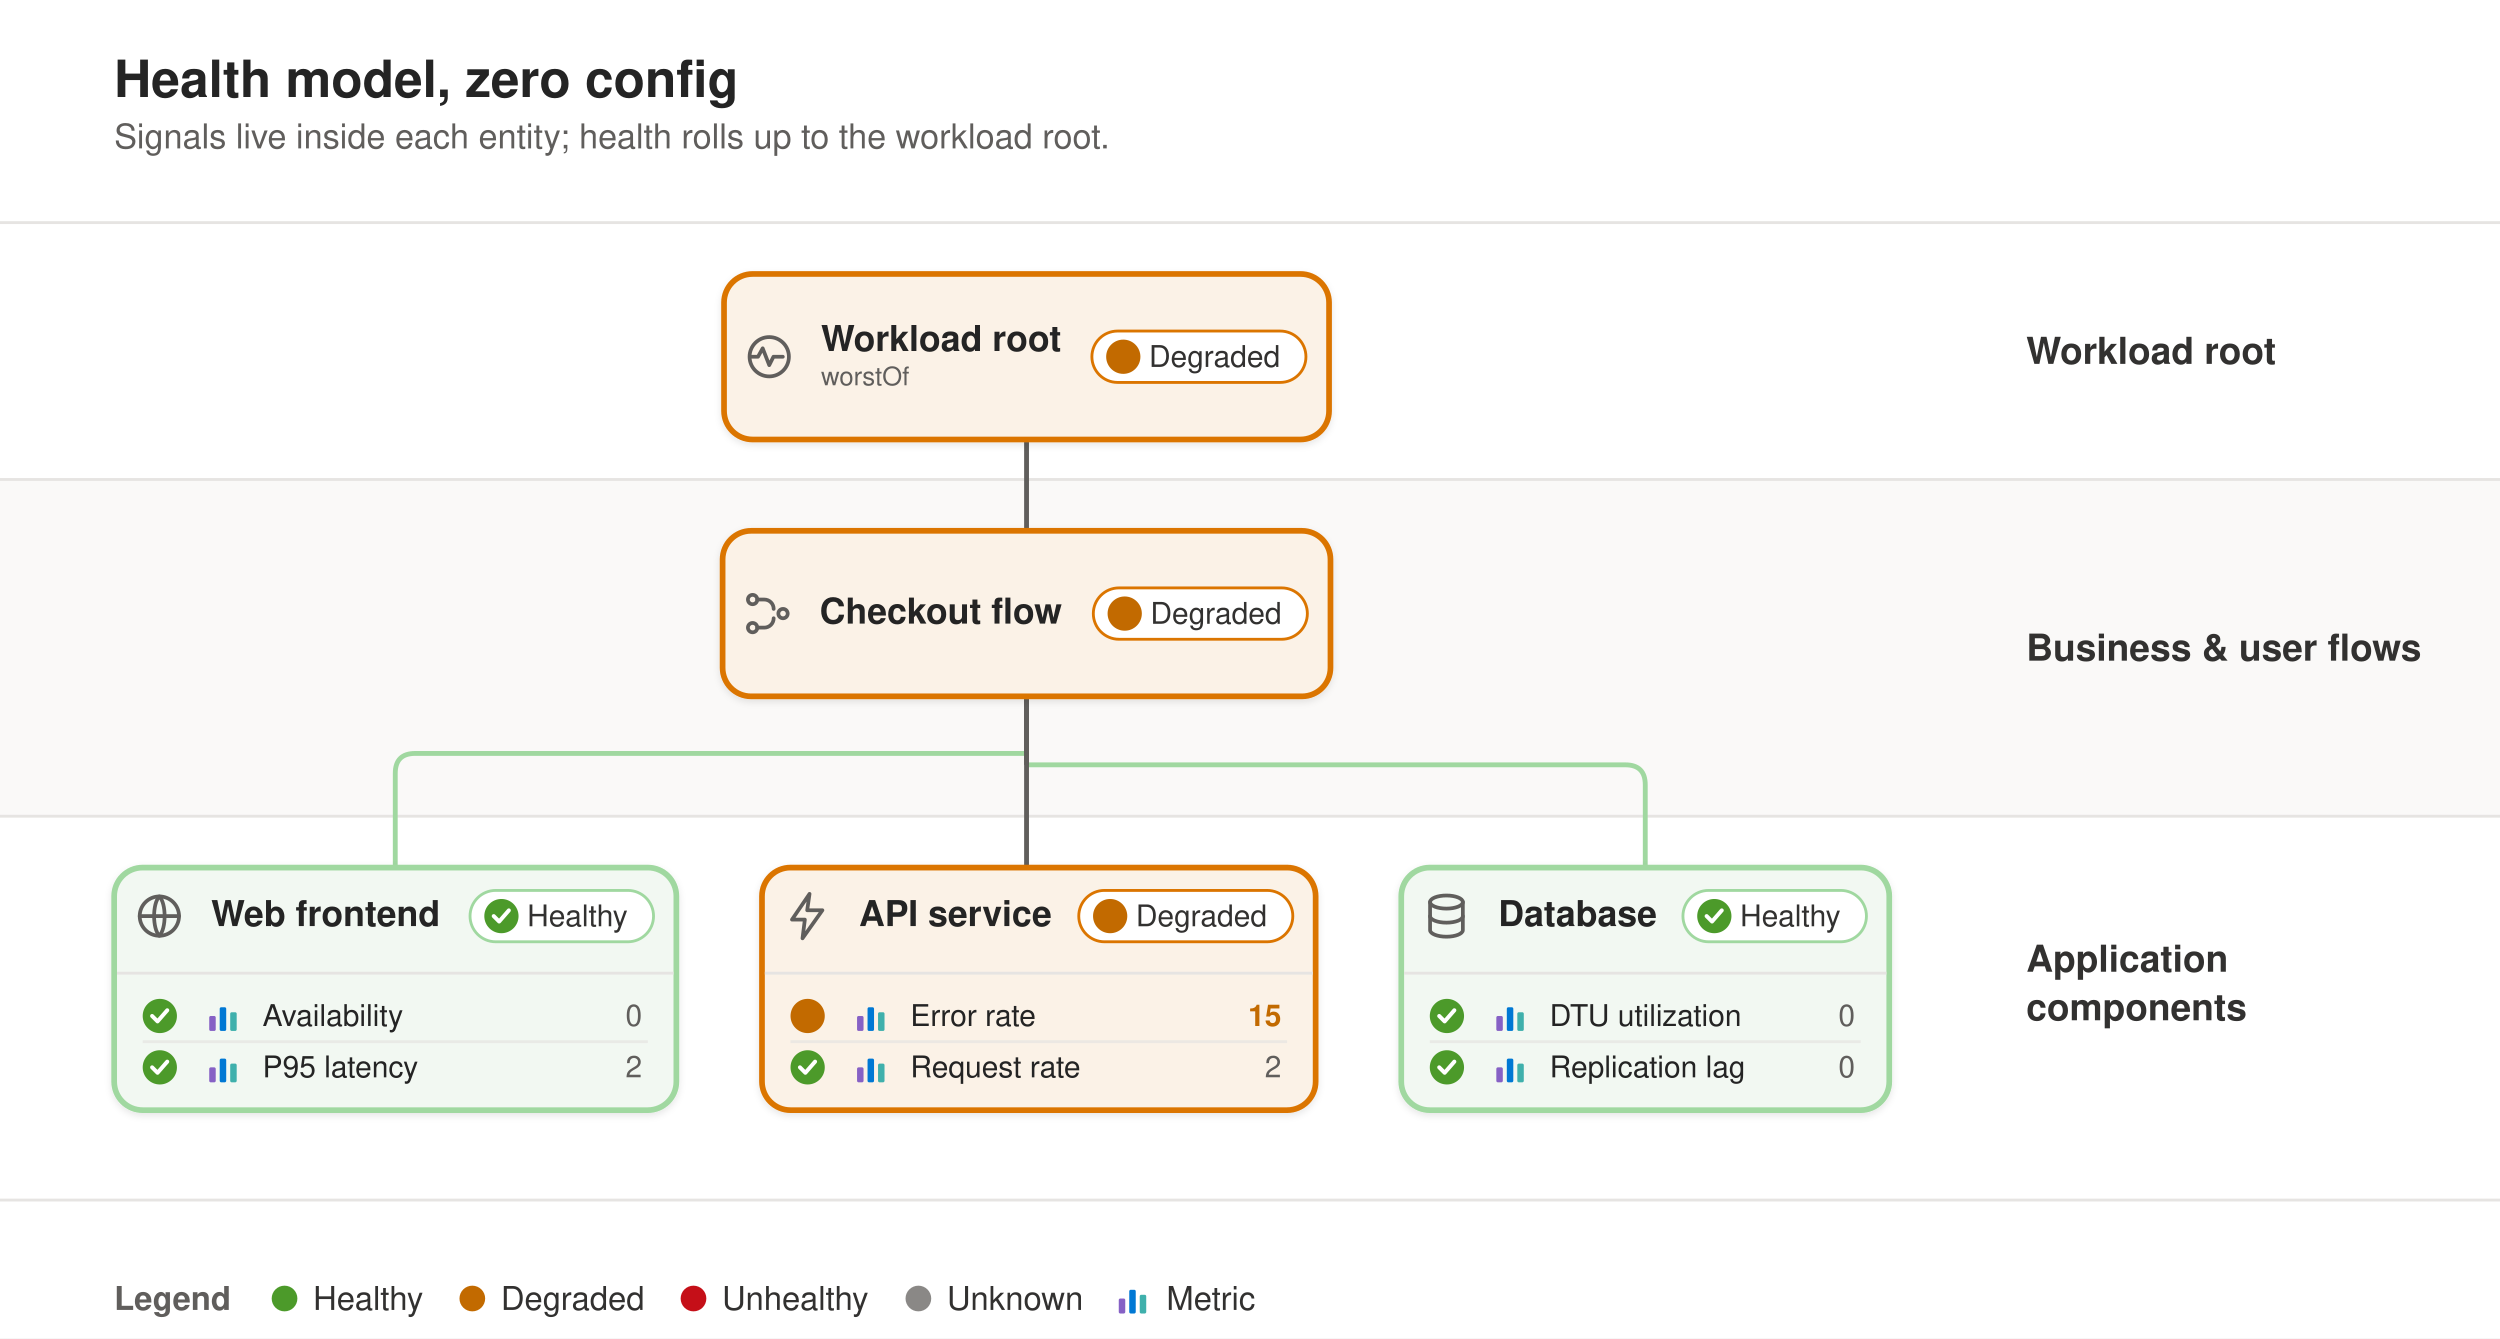
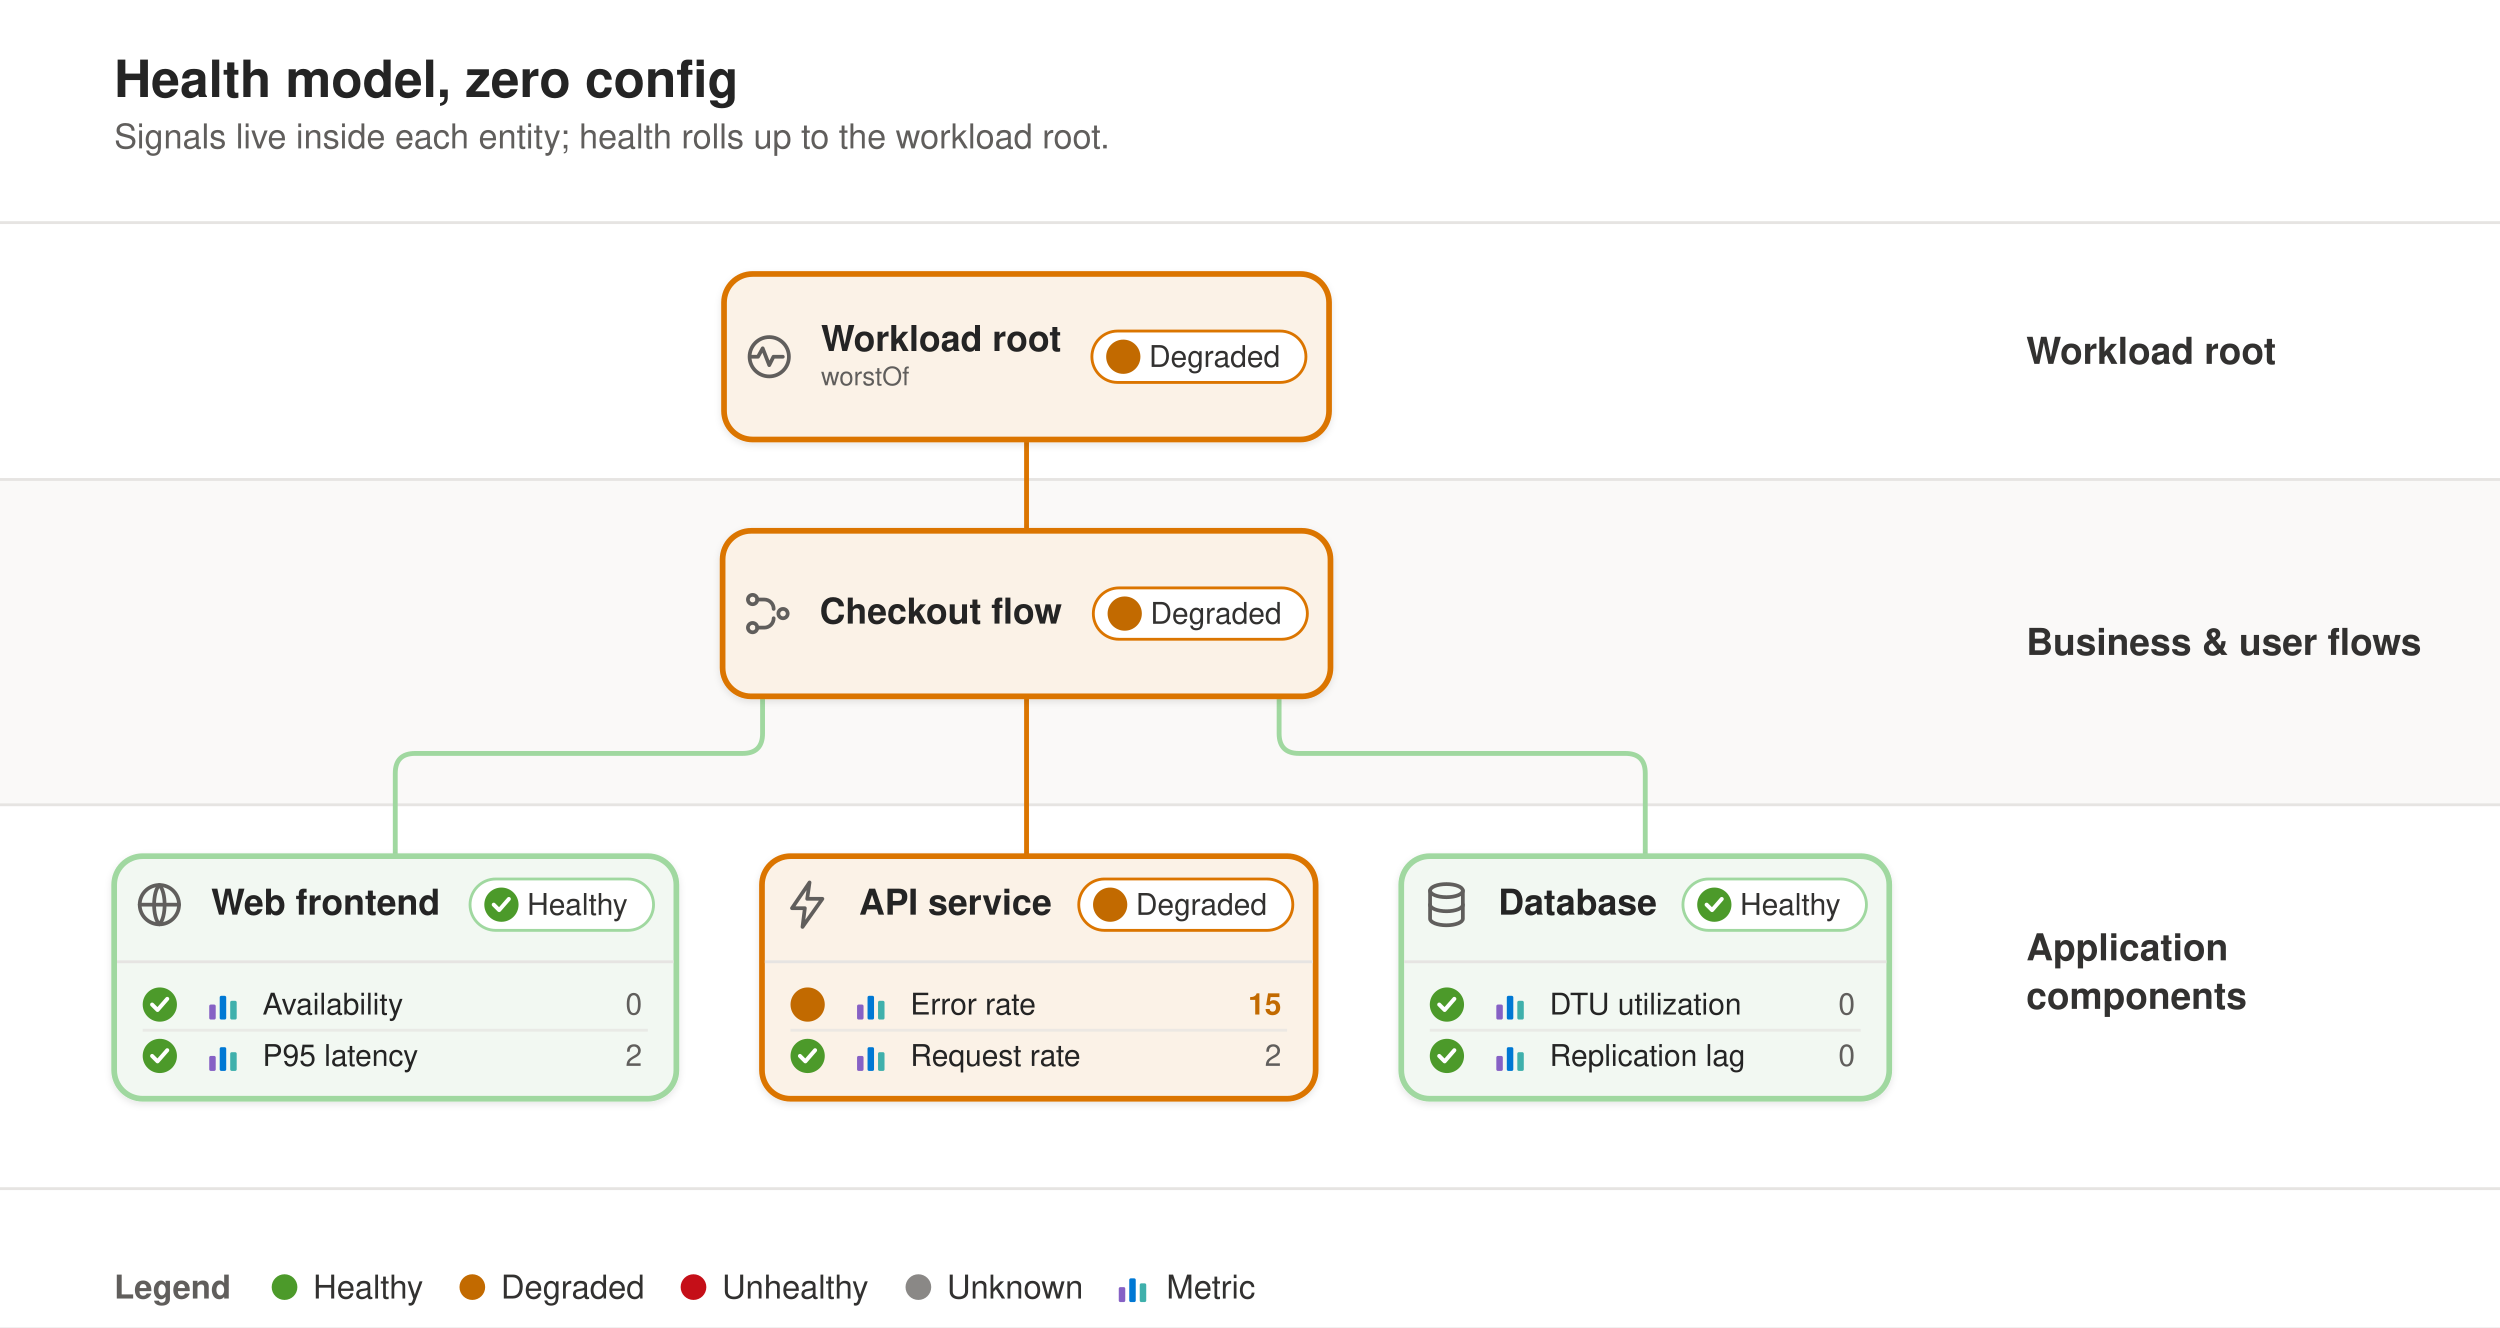
- <svg xmlns="http://www.w3.org/2000/svg" width="876" height="469" viewBox="0 0 876 469" font-family="Segoe UI, -apple-system, BlinkMacSystemFont, Helvetica, Arial, sans-serif">
+ <svg xmlns="http://www.w3.org/2000/svg" width="876" height="465" viewBox="0 0 876 465" font-family="Segoe UI, -apple-system, BlinkMacSystemFont, Helvetica, Arial, sans-serif">
  <defs>
    <filter id="cs" x="-20%" y="-20%" width="140%" height="140%">
      <feDropShadow dx="0" dy="1" stdDeviation="1.3" flood-color="#000" flood-opacity="0.1" />
    </filter>
  </defs>
-   <rect width="876" height="469" fill="#ffffff" />
+   <rect width="876" height="465" fill="#ffffff" />
  <rect x="0" y="78.0" width="876" height="90.0" fill="#ffffff" />
  <line x1="0" y1="78.0" x2="876" y2="78.0" stroke="#e6e4e2" />
  <text x="710.0" y="127.5" font-size="13" font-weight="700" fill="#323130">Workload root</text>
-   <rect x="0" y="168.0" width="876" height="118.0" fill="#faf9f8" />
+   <rect x="0" y="168.0" width="876" height="114.0" fill="#faf9f8" />
  <line x1="0" y1="168.0" x2="876" y2="168.0" stroke="#e6e4e2" />
-   <text x="710.0" y="231.5" font-size="13" font-weight="700" fill="#323130">Business &amp; user flows</text>
-   <rect x="0" y="286.0" width="876" height="117.0" fill="#ffffff" />
-   <line x1="0" y1="286.0" x2="876" y2="286.0" stroke="#e6e4e2" />
-   <text x="710.0" y="340.5" font-size="13" font-weight="700" fill="#323130">Application</text>
-   <text x="710.0" y="357.5" font-size="13" font-weight="700" fill="#323130">components</text>
-   <line x1="0" y1="420.5" x2="876" y2="420.5" stroke="#e6e4e2" />
+   <text x="710.0" y="229.5" font-size="13" font-weight="700" fill="#323130">Business &amp; user flows</text>
+   <rect x="0" y="282.0" width="876" height="117.0" fill="#ffffff" />
+   <line x1="0" y1="282.0" x2="876" y2="282.0" stroke="#e6e4e2" />
+   <text x="710.0" y="336.5" font-size="13" font-weight="700" fill="#323130">Application</text>
+   <text x="710.0" y="353.5" font-size="13" font-weight="700" fill="#323130">components</text>
+   <line x1="0" y1="416.5" x2="876" y2="416.5" stroke="#e6e4e2" />
  <text x="40" y="34" font-size="18" font-weight="700" fill="#242424">Health model, zero config</text>
  <text x="40" y="52" font-size="12" fill="#605e5c">Signals live inside each entity; health rolls up to the workload root.</text>
-   <text x="40.0" y="459.0" font-size="11.5" font-weight="600" fill="#605e5c">Legend</text>
-   <circle cx="99.7" cy="455.0" r="4.5" fill="#4c9a2a" />
-   <text x="109.7" y="459.0" font-size="11.5" fill="#323130">Healthy</text>
-   <circle cx="165.5" cy="455.0" r="4.5" fill="#c26a00" />
-   <text x="175.5" y="459.0" font-size="11.5" fill="#323130">Degraded</text>
-   <circle cx="243.0" cy="455.0" r="4.5" fill="#c50f18" />
-   <text x="253.0" y="459.0" font-size="11.5" fill="#323130">Unhealthy</text>
-   <circle cx="321.8" cy="455.0" r="4.5" fill="#8a8886" />
-   <text x="331.8" y="459.0" font-size="11.5" fill="#323130">Unknown</text>
-   <g transform="translate(390.7,448.0) scale(0.875)">
+   <text x="40.0" y="455.0" font-size="11.5" font-weight="600" fill="#605e5c">Legend</text>
+   <circle cx="99.7" cy="451.0" r="4.5" fill="#4c9a2a" />
+   <text x="109.7" y="455.0" font-size="11.5" fill="#323130">Healthy</text>
+   <circle cx="165.5" cy="451.0" r="4.5" fill="#c26a00" />
+   <text x="175.5" y="455.0" font-size="11.5" fill="#323130">Degraded</text>
+   <circle cx="243.0" cy="451.0" r="4.5" fill="#c50f18" />
+   <text x="253.0" y="455.0" font-size="11.5" fill="#323130">Unhealthy</text>
+   <circle cx="321.8" cy="451.0" r="4.5" fill="#8a8886" />
+   <text x="331.8" y="455.0" font-size="11.5" fill="#323130">Unknown</text>
+   <g transform="translate(390.7,444.0) scale(0.875)">
    <rect x="1.5" y="8" width="2.6" height="6" rx="0.6" fill="#8661c5" />
    <rect x="5.7" y="4.5" width="2.6" height="9.5" rx="0.6" fill="#0078D4" />
    <rect x="9.9" y="6.5" width="2.6" height="7.5" rx="0.6" fill="#3fb0ac" />
  </g>
-   <text x="408.7" y="459.0" font-size="11.5" fill="#323130">Metric</text>
+   <text x="408.7" y="455.0" font-size="11.5" fill="#323130">Metric</text>
  <g transform="translate(40.0,0)">
    <g fill="none" stroke-linecap="butt" stroke-linejoin="round">
-       <path d="M98.5 304.0 L98.5 271.0 Q98.5 264.0 105.5 264.0 L319.7 264.0" stroke="#a0d8a0" stroke-width="1.7" />
-       <path d="M319.7 264.0 L319.7 244.0" stroke="#605e5c" stroke-width="1.7" />
-       <path d="M536.5 304.0 L536.5 275.0 Q536.5 268.0 529.5 268.0 L319.7 268.0" stroke="#a0d8a0" stroke-width="1.7" />
-       <path d="M319.7 268.0 L319.7 244.0" stroke="#605e5c" stroke-width="1.7" />
-       <path d="M319.7 304.0 L319.7 244.0" stroke="#605e5c" stroke-width="1.7" />
-       <path d="M319.7 186.0 L319.7 154.0" stroke="#605e5c" stroke-width="1.7" />
+       <path d="M98.5 300.0 L98.5 271.0 Q98.5 264.0 105.5 264.0 L220.2 264.0 Q227.2 264.0 227.2 257.0 L227.2 244.0" stroke="#a0d8a0" stroke-width="1.7" />
+       <path d="M536.5 300.0 L536.5 271.0 Q536.5 264.0 529.5 264.0 L415.2 264.0 Q408.2 264.0 408.2 257.0 L408.2 244.0" stroke="#a0d8a0" stroke-width="1.7" />
+       <path d="M319.7 300.0 L319.7 244.0" stroke="#db7500" stroke-width="1.7" />
+       <path d="M319.7 186.0 L319.7 154.0" stroke="#db7500" stroke-width="1.7" />
    </g>
    <g filter="url(#cs)">
-       <rect x="0.0" y="304.0" width="197" height="85" rx="10" fill="#f2f8f2" stroke="#a0d8a0" stroke-width="2" />
+       <rect x="0.0" y="300.0" width="197" height="85" rx="10" fill="#f2f8f2" stroke="#a0d8a0" stroke-width="2" />
    </g>
-     <g transform="translate(6.0,311.16) scale(0.82)">
+     <g transform="translate(6.0,307.16) scale(0.82)">
      <circle cx="12" cy="12" r="8.4" fill="none" stroke="#605e5c" stroke-width="1.6" stroke-linecap="round" stroke-linejoin="round" />
      <path d="M3.6 12h16.8M12 3.6c3 3 3 13.8 0 16.8M12 3.6c-3 3-3 13.8 0 16.8" fill="none" stroke="#605e5c" stroke-width="1.6" stroke-linecap="round" stroke-linejoin="round" />
    </g>
-     <text x="34.0" y="324.5" font-size="12.5" font-weight="600" fill="#242424">Web frontend</text>
-     <rect x="124.7" y="312.00" width="64.3" height="18" rx="9" fill="#ffffff" stroke="#a0d8a0" stroke-width="1" />
-     <circle cx="135.7" cy="321.0" r="6" fill="#4c9a2a" />
-     <path d="M133.0 321.0 l1.9 1.9 l3.4 -3.9" fill="none" stroke="#ffffff" stroke-width="1.4" stroke-linecap="round" stroke-linejoin="round" />
-     <text x="144.7" y="324.57" font-size="10.5" fill="#323130">Healthy</text>
-     <line x1="1.0" y1="341.0" x2="196.0" y2="341.0" stroke="#e6e4e2" />
-     <circle cx="16.0" cy="356.0" r="6" fill="#4c9a2a" />
-     <path d="M13.3 356.0 l1.9 1.9 l3.4 -3.9" fill="none" stroke="#ffffff" stroke-width="1.4" stroke-linecap="round" stroke-linejoin="round" />
-     <g transform="translate(32.0,349.0) scale(0.875)">
+     <text x="34.0" y="320.5" font-size="12.5" font-weight="600" fill="#242424">Web frontend</text>
+     <rect x="124.7" y="308.00" width="64.3" height="18" rx="9" fill="#ffffff" stroke="#a0d8a0" stroke-width="1" />
+     <circle cx="135.7" cy="317.0" r="6" fill="#4c9a2a" />
+     <path d="M133.0 317.0 l1.9 1.9 l3.4 -3.9" fill="none" stroke="#ffffff" stroke-width="1.4" stroke-linecap="round" stroke-linejoin="round" />
+     <text x="144.7" y="320.57" font-size="10.5" fill="#323130">Healthy</text>
+     <line x1="1.0" y1="337.0" x2="196.0" y2="337.0" stroke="#e6e4e2" />
+     <circle cx="16.0" cy="352.0" r="6" fill="#4c9a2a" />
+     <path d="M13.3 352.0 l1.9 1.9 l3.4 -3.9" fill="none" stroke="#ffffff" stroke-width="1.4" stroke-linecap="round" stroke-linejoin="round" />
+     <g transform="translate(32.0,345.0) scale(0.875)">
      <rect x="1.5" y="8" width="2.6" height="6" rx="0.6" fill="#8661c5" />
      <rect x="5.7" y="4.5" width="2.6" height="9.5" rx="0.6" fill="#0078D4" />
      <rect x="9.9" y="6.5" width="2.6" height="7.5" rx="0.6" fill="#3fb0ac" />
    </g>
-     <text x="52.0" y="359.5" font-size="10.5" fill="#242424">Availability</text>
-     <text x="185.0" y="359.5" font-size="10.5" font-weight="400" fill="#605e5c" text-anchor="end">0</text>
-     <line x1="10.0" y1="365.0" x2="187.0" y2="365.0" stroke="#e6e4e2" stroke-opacity="0.7" />
-     <circle cx="16.0" cy="374.0" r="6" fill="#4c9a2a" />
-     <path d="M13.3 374.0 l1.9 1.9 l3.4 -3.9" fill="none" stroke="#ffffff" stroke-width="1.4" stroke-linecap="round" stroke-linejoin="round" />
-     <g transform="translate(32.0,367.0) scale(0.875)">
+     <text x="52.0" y="355.5" font-size="10.5" fill="#242424">Availability</text>
+     <text x="185.0" y="355.5" font-size="10.5" font-weight="400" fill="#605e5c" text-anchor="end">0</text>
+     <line x1="10.0" y1="361.0" x2="187.0" y2="361.0" stroke="#e6e4e2" stroke-opacity="0.7" />
+     <circle cx="16.0" cy="370.0" r="6" fill="#4c9a2a" />
+     <path d="M13.3 370.0 l1.9 1.9 l3.4 -3.9" fill="none" stroke="#ffffff" stroke-width="1.4" stroke-linecap="round" stroke-linejoin="round" />
+     <g transform="translate(32.0,363.0) scale(0.875)">
      <rect x="1.5" y="8" width="2.6" height="6" rx="0.6" fill="#8661c5" />
      <rect x="5.7" y="4.5" width="2.6" height="9.5" rx="0.6" fill="#0078D4" />
      <rect x="9.9" y="6.5" width="2.6" height="7.5" rx="0.6" fill="#3fb0ac" />
    </g>
-     <text x="52.0" y="377.5" font-size="10.5" fill="#242424">P95 latency</text>
-     <text x="185.0" y="377.5" font-size="10.5" font-weight="400" fill="#605e5c" text-anchor="end">2</text>
+     <text x="52.0" y="373.5" font-size="10.5" fill="#242424">P95 latency</text>
+     <text x="185.0" y="373.5" font-size="10.5" font-weight="400" fill="#605e5c" text-anchor="end">2</text>
    <g filter="url(#cs)">
-       <rect x="227.0" y="304.0" width="194" height="85" rx="10" fill="#fbf2e7" stroke="#db7500" stroke-width="2" />
+       <rect x="227.0" y="300.0" width="194" height="85" rx="10" fill="#fbf2e7" stroke="#db7500" stroke-width="2" />
    </g>
-     <g transform="translate(233.0,311.16) scale(0.82)">
+     <g transform="translate(233.0,307.16) scale(0.82)">
      <path d="M13 2.5 5.5 13.5H11l-1 8 8.5-12H12z" fill="none" stroke="#605e5c" stroke-width="1.6" stroke-linecap="round" stroke-linejoin="round" />
    </g>
-     <text x="261.0" y="324.5" font-size="12.5" font-weight="600" fill="#242424">API service</text>
-     <rect x="338.0" y="312.00" width="75.0" height="18" rx="9" fill="#ffffff" stroke="#db7500" stroke-width="1" />
-     <circle cx="349.0" cy="321.0" r="6" fill="#c26a00" />
-     <text x="358.0" y="324.57" font-size="10.5" fill="#323130">Degraded</text>
-     <line x1="228.0" y1="341.0" x2="420.0" y2="341.0" stroke="#e6e4e2" />
-     <circle cx="243.0" cy="356.0" r="6" fill="#c26a00" />
-     <g transform="translate(259.0,349.0) scale(0.875)">
+     <text x="261.0" y="320.5" font-size="12.5" font-weight="600" fill="#242424">API service</text>
+     <rect x="338.0" y="308.00" width="75.0" height="18" rx="9" fill="#ffffff" stroke="#db7500" stroke-width="1" />
+     <circle cx="349.0" cy="317.0" r="6" fill="#c26a00" />
+     <text x="358.0" y="320.57" font-size="10.5" fill="#323130">Degraded</text>
+     <line x1="228.0" y1="337.0" x2="420.0" y2="337.0" stroke="#e6e4e2" />
+     <circle cx="243.0" cy="352.0" r="6" fill="#c26a00" />
+     <g transform="translate(259.0,345.0) scale(0.875)">
      <rect x="1.5" y="8" width="2.6" height="6" rx="0.6" fill="#8661c5" />
      <rect x="5.7" y="4.5" width="2.6" height="9.5" rx="0.6" fill="#0078D4" />
      <rect x="9.9" y="6.5" width="2.6" height="7.5" rx="0.6" fill="#3fb0ac" />
    </g>
-     <text x="279.0" y="359.5" font-size="10.5" fill="#242424">Error rate</text>
-     <text x="409.0" y="359.5" font-size="10.5" font-weight="600" fill="#c26a00" text-anchor="end">15</text>
-     <line x1="237.0" y1="365.0" x2="411.0" y2="365.0" stroke="#e6e4e2" stroke-opacity="0.7" />
-     <circle cx="243.0" cy="374.0" r="6" fill="#4c9a2a" />
-     <path d="M240.3 374.0 l1.9 1.9 l3.4 -3.9" fill="none" stroke="#ffffff" stroke-width="1.4" stroke-linecap="round" stroke-linejoin="round" />
-     <g transform="translate(259.0,367.0) scale(0.875)">
+     <text x="279.0" y="355.5" font-size="10.5" fill="#242424">Error rate</text>
+     <text x="409.0" y="355.5" font-size="10.5" font-weight="600" fill="#c26a00" text-anchor="end">15</text>
+     <line x1="237.0" y1="361.0" x2="411.0" y2="361.0" stroke="#e6e4e2" stroke-opacity="0.7" />
+     <circle cx="243.0" cy="370.0" r="6" fill="#4c9a2a" />
+     <path d="M240.3 370.0 l1.9 1.9 l3.4 -3.9" fill="none" stroke="#ffffff" stroke-width="1.4" stroke-linecap="round" stroke-linejoin="round" />
+     <g transform="translate(259.0,363.0) scale(0.875)">
      <rect x="1.5" y="8" width="2.6" height="6" rx="0.6" fill="#8661c5" />
      <rect x="5.7" y="4.5" width="2.6" height="9.5" rx="0.6" fill="#0078D4" />
      <rect x="9.9" y="6.5" width="2.6" height="7.5" rx="0.6" fill="#3fb0ac" />
    </g>
-     <text x="279.0" y="377.5" font-size="10.5" fill="#242424">Request rate</text>
-     <text x="409.0" y="377.5" font-size="10.5" font-weight="400" fill="#605e5c" text-anchor="end">2</text>
+     <text x="279.0" y="373.5" font-size="10.5" fill="#242424">Request rate</text>
+     <text x="409.0" y="373.5" font-size="10.5" font-weight="400" fill="#605e5c" text-anchor="end">2</text>
    <g filter="url(#cs)">
-       <rect x="451.0" y="304.0" width="171" height="85" rx="10" fill="#f2f8f2" stroke="#a0d8a0" stroke-width="2" />
+       <rect x="451.0" y="300.0" width="171" height="85" rx="10" fill="#f2f8f2" stroke="#a0d8a0" stroke-width="2" />
    </g>
-     <g transform="translate(457.0,311.16) scale(0.82)">
+     <g transform="translate(457.0,307.16) scale(0.82)">
      <ellipse cx="12" cy="6" rx="7" ry="2.8" fill="none" stroke="#605e5c" stroke-width="1.6" stroke-linecap="round" stroke-linejoin="round" />
      <path d="M5 6v12c0 1.55 3.13 2.8 7 2.8s7-1.25 7-2.8V6" fill="none" stroke="#605e5c" stroke-width="1.6" stroke-linecap="round" stroke-linejoin="round" />
      <path d="M5 12c0 1.55 3.13 2.8 7 2.8s7-1.25 7-2.8" fill="none" stroke="#605e5c" stroke-width="1.6" stroke-linecap="round" stroke-linejoin="round" />
    </g>
-     <text x="485.0" y="324.5" font-size="12.5" font-weight="600" fill="#242424">Database</text>
-     <rect x="549.7" y="312.00" width="64.3" height="18" rx="9" fill="#ffffff" stroke="#a0d8a0" stroke-width="1" />
-     <circle cx="560.7" cy="321.0" r="6" fill="#4c9a2a" />
-     <path d="M558.0 321.0 l1.9 1.9 l3.4 -3.9" fill="none" stroke="#ffffff" stroke-width="1.4" stroke-linecap="round" stroke-linejoin="round" />
-     <text x="569.7" y="324.57" font-size="10.5" fill="#323130">Healthy</text>
-     <line x1="452.0" y1="341.0" x2="621.0" y2="341.0" stroke="#e6e4e2" />
-     <circle cx="467.0" cy="356.0" r="6" fill="#4c9a2a" />
-     <path d="M464.3 356.0 l1.9 1.9 l3.4 -3.9" fill="none" stroke="#ffffff" stroke-width="1.4" stroke-linecap="round" stroke-linejoin="round" />
-     <g transform="translate(483.0,349.0) scale(0.875)">
+     <text x="485.0" y="320.5" font-size="12.5" font-weight="600" fill="#242424">Database</text>
+     <rect x="549.7" y="308.00" width="64.3" height="18" rx="9" fill="#ffffff" stroke="#a0d8a0" stroke-width="1" />
+     <circle cx="560.7" cy="317.0" r="6" fill="#4c9a2a" />
+     <path d="M558.0 317.0 l1.9 1.9 l3.4 -3.9" fill="none" stroke="#ffffff" stroke-width="1.4" stroke-linecap="round" stroke-linejoin="round" />
+     <text x="569.7" y="320.57" font-size="10.5" fill="#323130">Healthy</text>
+     <line x1="452.0" y1="337.0" x2="621.0" y2="337.0" stroke="#e6e4e2" />
+     <circle cx="467.0" cy="352.0" r="6" fill="#4c9a2a" />
+     <path d="M464.3 352.0 l1.9 1.9 l3.4 -3.9" fill="none" stroke="#ffffff" stroke-width="1.4" stroke-linecap="round" stroke-linejoin="round" />
+     <g transform="translate(483.0,345.0) scale(0.875)">
      <rect x="1.5" y="8" width="2.6" height="6" rx="0.6" fill="#8661c5" />
      <rect x="5.7" y="4.5" width="2.6" height="9.5" rx="0.6" fill="#0078D4" />
      <rect x="9.9" y="6.5" width="2.6" height="7.5" rx="0.6" fill="#3fb0ac" />
    </g>
-     <text x="503.0" y="359.5" font-size="10.5" fill="#242424">DTU utilization</text>
-     <text x="610.0" y="359.5" font-size="10.5" font-weight="400" fill="#605e5c" text-anchor="end">0</text>
-     <line x1="461.0" y1="365.0" x2="612.0" y2="365.0" stroke="#e6e4e2" stroke-opacity="0.7" />
-     <circle cx="467.0" cy="374.0" r="6" fill="#4c9a2a" />
-     <path d="M464.3 374.0 l1.9 1.9 l3.4 -3.9" fill="none" stroke="#ffffff" stroke-width="1.4" stroke-linecap="round" stroke-linejoin="round" />
-     <g transform="translate(483.0,367.0) scale(0.875)">
+     <text x="503.0" y="355.5" font-size="10.5" fill="#242424">DTU utilization</text>
+     <text x="610.0" y="355.5" font-size="10.5" font-weight="400" fill="#605e5c" text-anchor="end">0</text>
+     <line x1="461.0" y1="361.0" x2="612.0" y2="361.0" stroke="#e6e4e2" stroke-opacity="0.7" />
+     <circle cx="467.0" cy="370.0" r="6" fill="#4c9a2a" />
+     <path d="M464.3 370.0 l1.9 1.9 l3.4 -3.9" fill="none" stroke="#ffffff" stroke-width="1.4" stroke-linecap="round" stroke-linejoin="round" />
+     <g transform="translate(483.0,363.0) scale(0.875)">
      <rect x="1.5" y="8" width="2.6" height="6" rx="0.6" fill="#8661c5" />
      <rect x="5.7" y="4.5" width="2.6" height="9.5" rx="0.6" fill="#0078D4" />
      <rect x="9.9" y="6.5" width="2.6" height="7.5" rx="0.6" fill="#3fb0ac" />
    </g>
-     <text x="503.0" y="377.5" font-size="10.5" fill="#242424">Replication lag</text>
-     <text x="610.0" y="377.5" font-size="10.5" font-weight="400" fill="#605e5c" text-anchor="end">0</text>
+     <text x="503.0" y="373.5" font-size="10.5" fill="#242424">Replication lag</text>
+     <text x="610.0" y="373.5" font-size="10.5" font-weight="400" fill="#605e5c" text-anchor="end">0</text>
    <g filter="url(#cs)">
      <rect x="213.2" y="186.0" width="213" height="58" rx="10" fill="#fbf2e7" stroke="#db7500" stroke-width="2" />
    </g>
    <g transform="translate(219.2,205.16) scale(0.82)">
      <circle cx="5.5" cy="6" r="2" fill="none" stroke="#605e5c" stroke-width="1.6" stroke-linecap="round" stroke-linejoin="round" />
      <circle cx="5.5" cy="18" r="2" fill="none" stroke="#605e5c" stroke-width="1.6" stroke-linecap="round" stroke-linejoin="round" />
      <circle cx="18.5" cy="12" r="2" fill="none" stroke="#605e5c" stroke-width="1.6" stroke-linecap="round" stroke-linejoin="round" />
      <path d="M7.5 6h3a4 4 0 0 1 4 4M7.5 18h3a4 4 0 0 0 4-4" fill="none" stroke="#605e5c" stroke-width="1.6" stroke-linecap="round" stroke-linejoin="round" />
    </g>
    <text x="247.2" y="218.5" font-size="12.5" font-weight="600" fill="#242424">Checkout flow</text>
    <rect x="343.1" y="206.00" width="75.0" height="18" rx="9" fill="#ffffff" stroke="#db7500" stroke-width="1" />
    <circle cx="354.1" cy="215.0" r="6" fill="#c26a00" />
    <text x="363.1" y="218.57" font-size="10.5" fill="#323130">Degraded</text>
    <g filter="url(#cs)">
      <rect x="213.7" y="96.0" width="212" height="58" rx="10" fill="#fbf2e7" stroke="#db7500" stroke-width="2" />
    </g>
    <g transform="translate(219.7,115.16) scale(0.82)">
      <circle cx="12" cy="12" r="8.4" fill="none" stroke="#605e5c" stroke-width="1.6" stroke-linecap="round" stroke-linejoin="round" />
      <path d="M4.2 12h3l2-3.6 2.8 7.2 1.8-3.6h4" fill="none" stroke="#605e5c" stroke-width="1.6" stroke-linecap="round" stroke-linejoin="round" />
    </g>
    <text x="247.7" y="123.0" font-size="12.5" font-weight="600" fill="#242424">Workload root</text>
    <text x="247.7" y="135.0" font-size="9" fill="#605e5c">worstOf</text>
    <rect x="342.6" y="116.00" width="75.0" height="18" rx="9" fill="#ffffff" stroke="#db7500" stroke-width="1" />
    <circle cx="353.6" cy="125.0" r="6" fill="#c26a00" />
    <text x="362.6" y="128.57" font-size="10.5" fill="#323130">Degraded</text>
  </g>
</svg>
